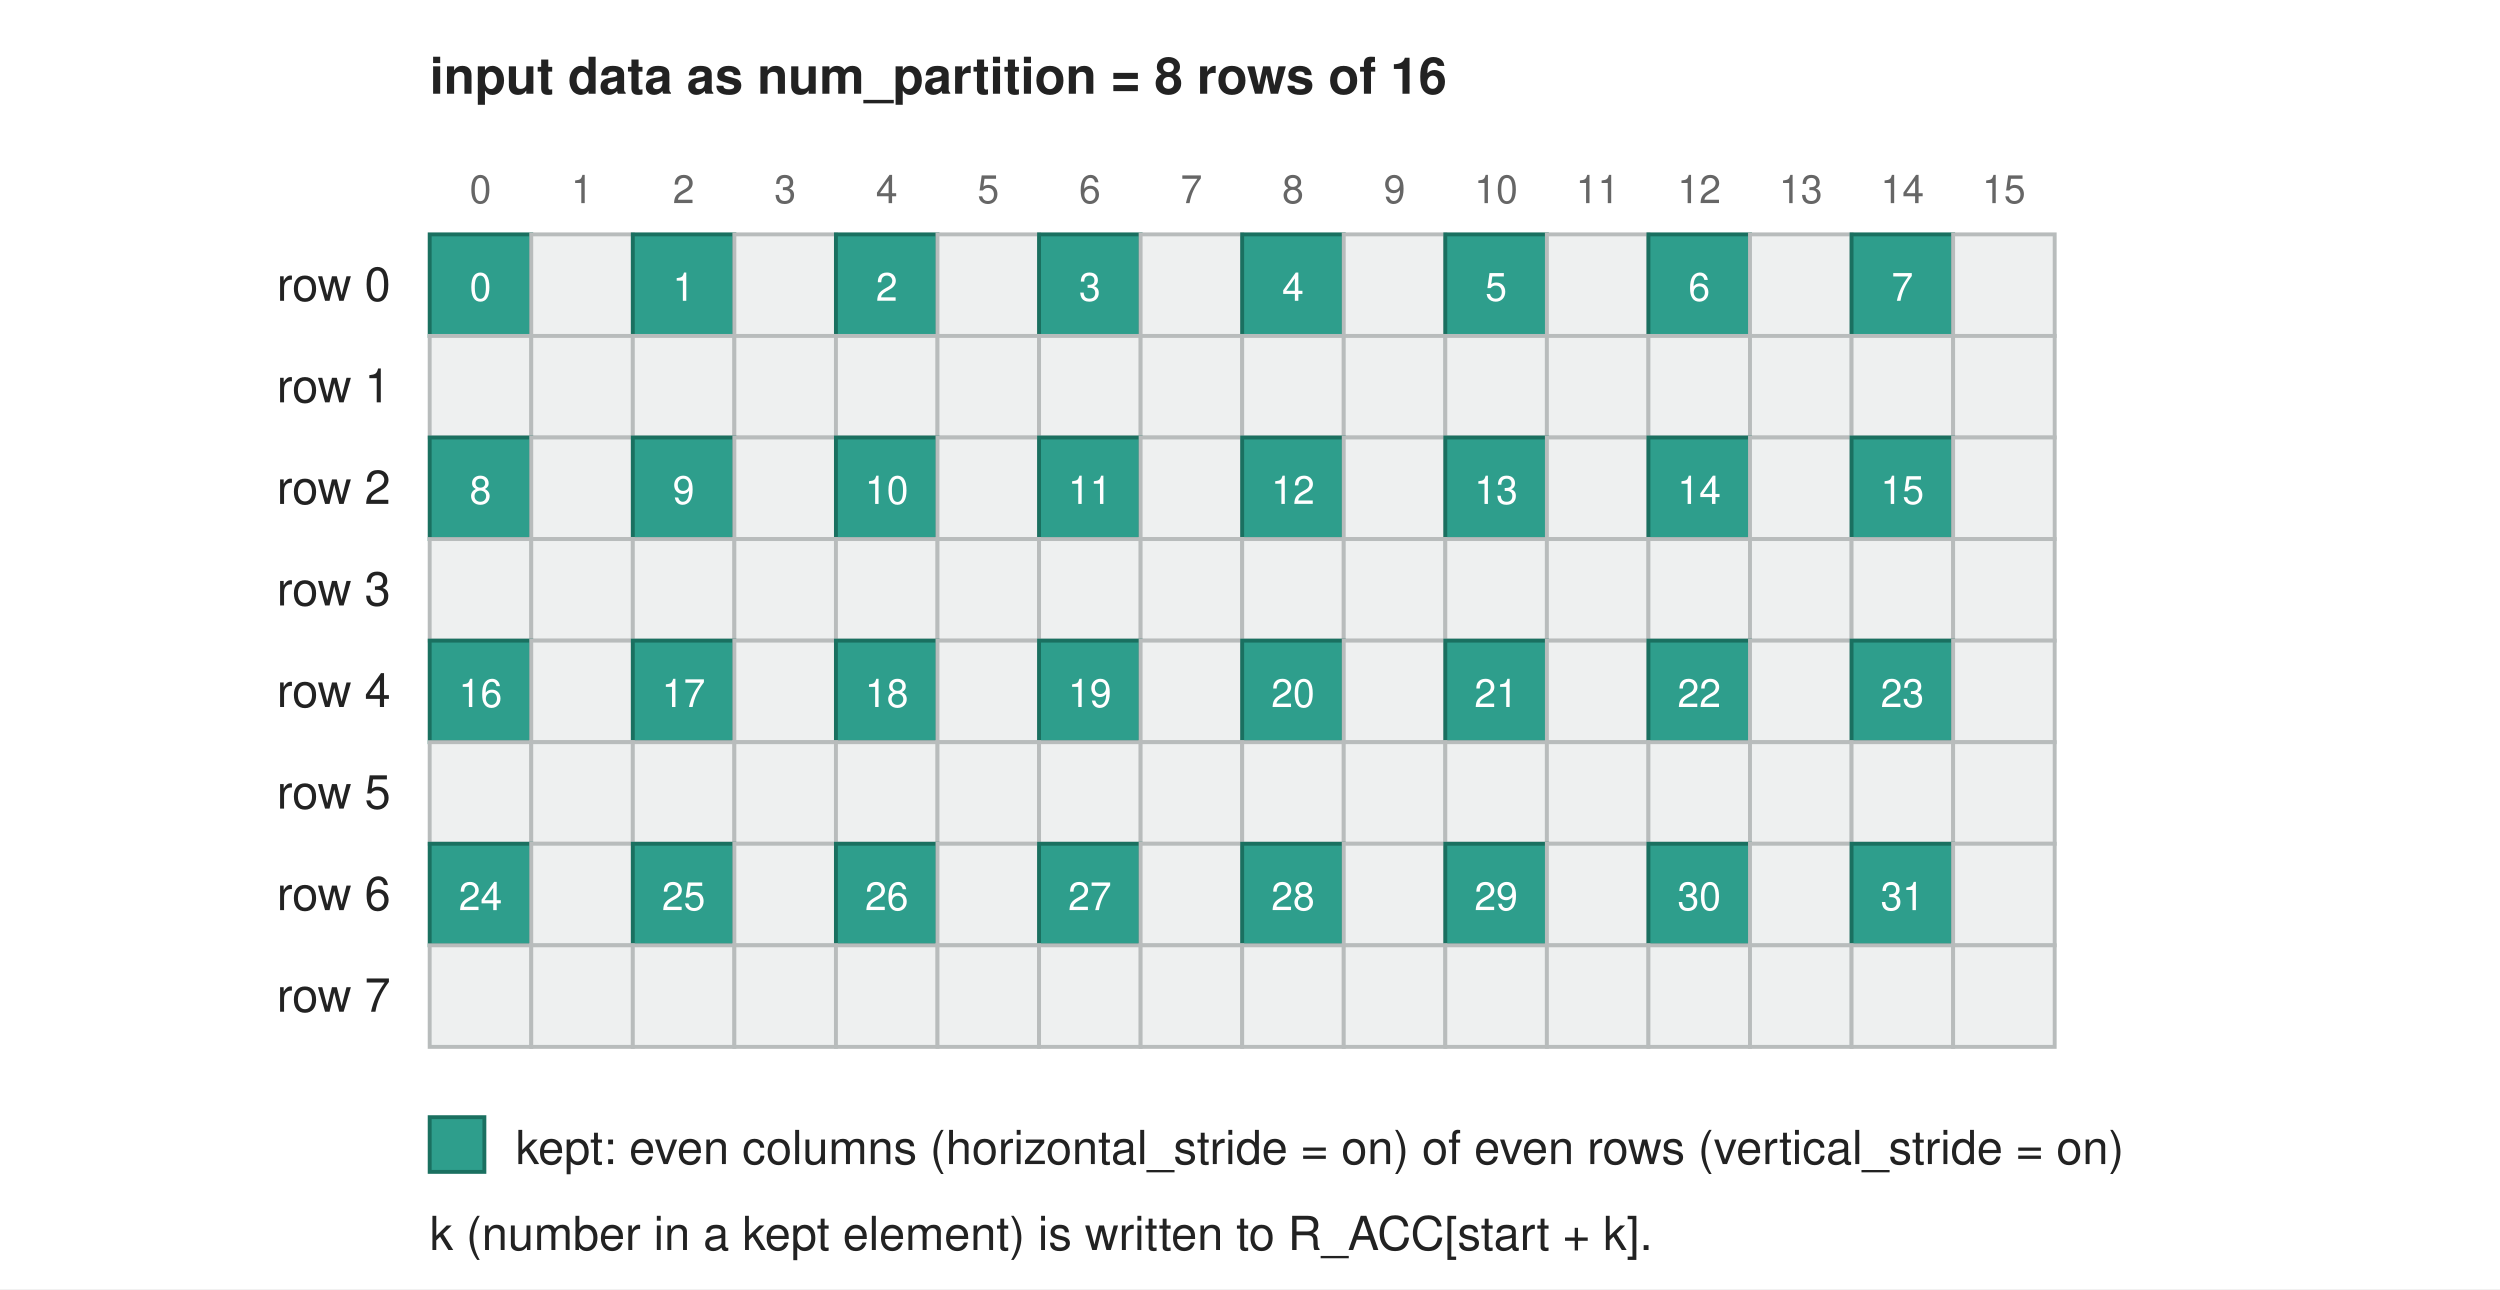
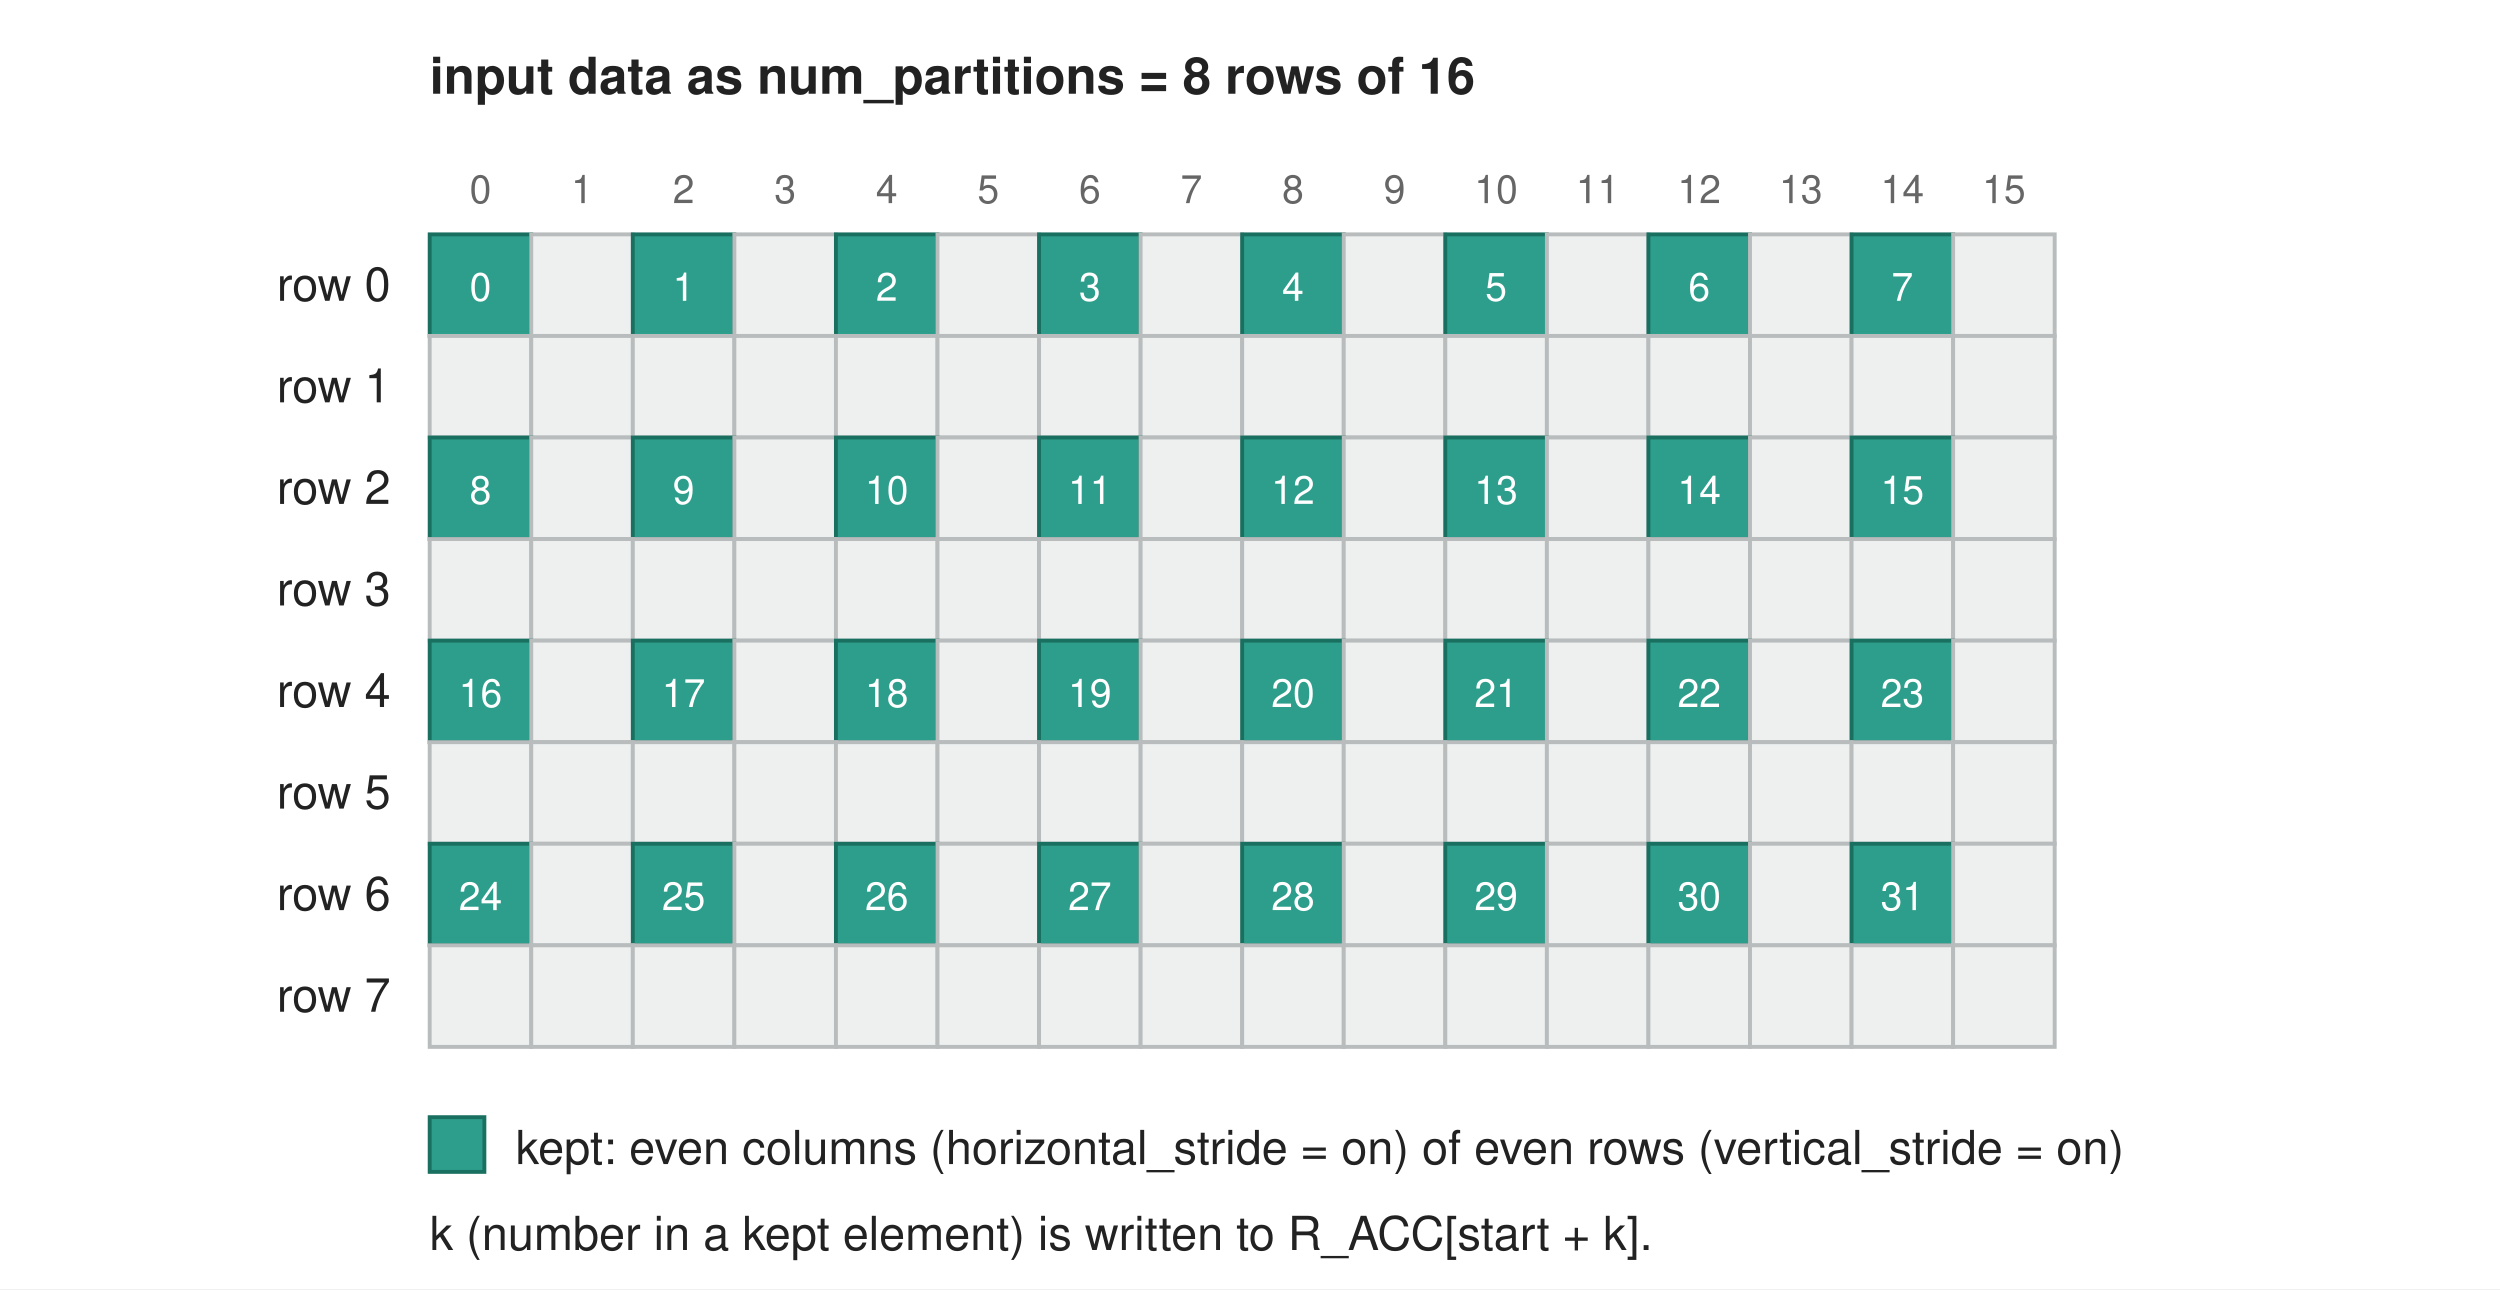
<svg xmlns="http://www.w3.org/2000/svg" viewBox="0 0 640 330" width="640" height="330" font-family="Helvetica, Arial, sans-serif" font-size="13">
  <rect width="640" height="330" fill="#ffffff" />
-   <text x="110" y="24" fill="#222" font-weight="bold">input data as num_partition = 8 rows of 16</text>
+   <text x="110" y="24" fill="#222" font-weight="bold">input data as num_partitions = 8 rows of 16</text>
  <text x="123.0" y="52" text-anchor="middle" fill="#666" font-size="10">0</text>
  <text x="149.0" y="52" text-anchor="middle" fill="#666" font-size="10">1</text>
  <text x="175.0" y="52" text-anchor="middle" fill="#666" font-size="10">2</text>
  <text x="201.0" y="52" text-anchor="middle" fill="#666" font-size="10">3</text>
  <text x="227.0" y="52" text-anchor="middle" fill="#666" font-size="10">4</text>
  <text x="253.0" y="52" text-anchor="middle" fill="#666" font-size="10">5</text>
  <text x="279.0" y="52" text-anchor="middle" fill="#666" font-size="10">6</text>
  <text x="305.0" y="52" text-anchor="middle" fill="#666" font-size="10">7</text>
  <text x="331.0" y="52" text-anchor="middle" fill="#666" font-size="10">8</text>
  <text x="357.0" y="52" text-anchor="middle" fill="#666" font-size="10">9</text>
  <text x="383.0" y="52" text-anchor="middle" fill="#666" font-size="10">10</text>
  <text x="409.0" y="52" text-anchor="middle" fill="#666" font-size="10">11</text>
  <text x="435.0" y="52" text-anchor="middle" fill="#666" font-size="10">12</text>
  <text x="461.0" y="52" text-anchor="middle" fill="#666" font-size="10">13</text>
  <text x="487.0" y="52" text-anchor="middle" fill="#666" font-size="10">14</text>
  <text x="513.0" y="52" text-anchor="middle" fill="#666" font-size="10">15</text>
  <text x="100" y="77" text-anchor="end" fill="#222" font-size="12">row 0</text>
  <rect x="110" y="60" width="26" height="26" fill="#2e9e8c" stroke="#1a7060" />
  <text x="123.0" y="77" text-anchor="middle" fill="#fff" font-size="10">0</text>
  <rect x="136" y="60" width="26" height="26" fill="#eef0f0" stroke="#b8bcbc" />
  <rect x="162" y="60" width="26" height="26" fill="#2e9e8c" stroke="#1a7060" />
  <text x="175.0" y="77" text-anchor="middle" fill="#fff" font-size="10">1</text>
  <rect x="188" y="60" width="26" height="26" fill="#eef0f0" stroke="#b8bcbc" />
  <rect x="214" y="60" width="26" height="26" fill="#2e9e8c" stroke="#1a7060" />
  <text x="227.0" y="77" text-anchor="middle" fill="#fff" font-size="10">2</text>
  <rect x="240" y="60" width="26" height="26" fill="#eef0f0" stroke="#b8bcbc" />
  <rect x="266" y="60" width="26" height="26" fill="#2e9e8c" stroke="#1a7060" />
  <text x="279.0" y="77" text-anchor="middle" fill="#fff" font-size="10">3</text>
  <rect x="292" y="60" width="26" height="26" fill="#eef0f0" stroke="#b8bcbc" />
  <rect x="318" y="60" width="26" height="26" fill="#2e9e8c" stroke="#1a7060" />
  <text x="331.0" y="77" text-anchor="middle" fill="#fff" font-size="10">4</text>
  <rect x="344" y="60" width="26" height="26" fill="#eef0f0" stroke="#b8bcbc" />
  <rect x="370" y="60" width="26" height="26" fill="#2e9e8c" stroke="#1a7060" />
  <text x="383.0" y="77" text-anchor="middle" fill="#fff" font-size="10">5</text>
  <rect x="396" y="60" width="26" height="26" fill="#eef0f0" stroke="#b8bcbc" />
  <rect x="422" y="60" width="26" height="26" fill="#2e9e8c" stroke="#1a7060" />
  <text x="435.0" y="77" text-anchor="middle" fill="#fff" font-size="10">6</text>
  <rect x="448" y="60" width="26" height="26" fill="#eef0f0" stroke="#b8bcbc" />
  <rect x="474" y="60" width="26" height="26" fill="#2e9e8c" stroke="#1a7060" />
  <text x="487.0" y="77" text-anchor="middle" fill="#fff" font-size="10">7</text>
  <rect x="500" y="60" width="26" height="26" fill="#eef0f0" stroke="#b8bcbc" />
  <text x="100" y="103" text-anchor="end" fill="#222" font-size="12">row 1</text>
  <rect x="110" y="86" width="26" height="26" fill="#eef0f0" stroke="#b8bcbc" />
  <rect x="136" y="86" width="26" height="26" fill="#eef0f0" stroke="#b8bcbc" />
  <rect x="162" y="86" width="26" height="26" fill="#eef0f0" stroke="#b8bcbc" />
  <rect x="188" y="86" width="26" height="26" fill="#eef0f0" stroke="#b8bcbc" />
  <rect x="214" y="86" width="26" height="26" fill="#eef0f0" stroke="#b8bcbc" />
  <rect x="240" y="86" width="26" height="26" fill="#eef0f0" stroke="#b8bcbc" />
  <rect x="266" y="86" width="26" height="26" fill="#eef0f0" stroke="#b8bcbc" />
  <rect x="292" y="86" width="26" height="26" fill="#eef0f0" stroke="#b8bcbc" />
  <rect x="318" y="86" width="26" height="26" fill="#eef0f0" stroke="#b8bcbc" />
  <rect x="344" y="86" width="26" height="26" fill="#eef0f0" stroke="#b8bcbc" />
  <rect x="370" y="86" width="26" height="26" fill="#eef0f0" stroke="#b8bcbc" />
  <rect x="396" y="86" width="26" height="26" fill="#eef0f0" stroke="#b8bcbc" />
  <rect x="422" y="86" width="26" height="26" fill="#eef0f0" stroke="#b8bcbc" />
  <rect x="448" y="86" width="26" height="26" fill="#eef0f0" stroke="#b8bcbc" />
  <rect x="474" y="86" width="26" height="26" fill="#eef0f0" stroke="#b8bcbc" />
  <rect x="500" y="86" width="26" height="26" fill="#eef0f0" stroke="#b8bcbc" />
  <text x="100" y="129" text-anchor="end" fill="#222" font-size="12">row 2</text>
  <rect x="110" y="112" width="26" height="26" fill="#2e9e8c" stroke="#1a7060" />
  <text x="123.0" y="129" text-anchor="middle" fill="#fff" font-size="10">8</text>
  <rect x="136" y="112" width="26" height="26" fill="#eef0f0" stroke="#b8bcbc" />
  <rect x="162" y="112" width="26" height="26" fill="#2e9e8c" stroke="#1a7060" />
  <text x="175.0" y="129" text-anchor="middle" fill="#fff" font-size="10">9</text>
  <rect x="188" y="112" width="26" height="26" fill="#eef0f0" stroke="#b8bcbc" />
  <rect x="214" y="112" width="26" height="26" fill="#2e9e8c" stroke="#1a7060" />
  <text x="227.0" y="129" text-anchor="middle" fill="#fff" font-size="10">10</text>
  <rect x="240" y="112" width="26" height="26" fill="#eef0f0" stroke="#b8bcbc" />
  <rect x="266" y="112" width="26" height="26" fill="#2e9e8c" stroke="#1a7060" />
  <text x="279.0" y="129" text-anchor="middle" fill="#fff" font-size="10">11</text>
  <rect x="292" y="112" width="26" height="26" fill="#eef0f0" stroke="#b8bcbc" />
  <rect x="318" y="112" width="26" height="26" fill="#2e9e8c" stroke="#1a7060" />
  <text x="331.0" y="129" text-anchor="middle" fill="#fff" font-size="10">12</text>
  <rect x="344" y="112" width="26" height="26" fill="#eef0f0" stroke="#b8bcbc" />
  <rect x="370" y="112" width="26" height="26" fill="#2e9e8c" stroke="#1a7060" />
  <text x="383.0" y="129" text-anchor="middle" fill="#fff" font-size="10">13</text>
  <rect x="396" y="112" width="26" height="26" fill="#eef0f0" stroke="#b8bcbc" />
  <rect x="422" y="112" width="26" height="26" fill="#2e9e8c" stroke="#1a7060" />
  <text x="435.0" y="129" text-anchor="middle" fill="#fff" font-size="10">14</text>
  <rect x="448" y="112" width="26" height="26" fill="#eef0f0" stroke="#b8bcbc" />
  <rect x="474" y="112" width="26" height="26" fill="#2e9e8c" stroke="#1a7060" />
  <text x="487.0" y="129" text-anchor="middle" fill="#fff" font-size="10">15</text>
  <rect x="500" y="112" width="26" height="26" fill="#eef0f0" stroke="#b8bcbc" />
  <text x="100" y="155" text-anchor="end" fill="#222" font-size="12">row 3</text>
  <rect x="110" y="138" width="26" height="26" fill="#eef0f0" stroke="#b8bcbc" />
  <rect x="136" y="138" width="26" height="26" fill="#eef0f0" stroke="#b8bcbc" />
  <rect x="162" y="138" width="26" height="26" fill="#eef0f0" stroke="#b8bcbc" />
  <rect x="188" y="138" width="26" height="26" fill="#eef0f0" stroke="#b8bcbc" />
  <rect x="214" y="138" width="26" height="26" fill="#eef0f0" stroke="#b8bcbc" />
  <rect x="240" y="138" width="26" height="26" fill="#eef0f0" stroke="#b8bcbc" />
  <rect x="266" y="138" width="26" height="26" fill="#eef0f0" stroke="#b8bcbc" />
  <rect x="292" y="138" width="26" height="26" fill="#eef0f0" stroke="#b8bcbc" />
  <rect x="318" y="138" width="26" height="26" fill="#eef0f0" stroke="#b8bcbc" />
  <rect x="344" y="138" width="26" height="26" fill="#eef0f0" stroke="#b8bcbc" />
  <rect x="370" y="138" width="26" height="26" fill="#eef0f0" stroke="#b8bcbc" />
  <rect x="396" y="138" width="26" height="26" fill="#eef0f0" stroke="#b8bcbc" />
  <rect x="422" y="138" width="26" height="26" fill="#eef0f0" stroke="#b8bcbc" />
  <rect x="448" y="138" width="26" height="26" fill="#eef0f0" stroke="#b8bcbc" />
  <rect x="474" y="138" width="26" height="26" fill="#eef0f0" stroke="#b8bcbc" />
  <rect x="500" y="138" width="26" height="26" fill="#eef0f0" stroke="#b8bcbc" />
  <text x="100" y="181" text-anchor="end" fill="#222" font-size="12">row 4</text>
  <rect x="110" y="164" width="26" height="26" fill="#2e9e8c" stroke="#1a7060" />
  <text x="123.0" y="181" text-anchor="middle" fill="#fff" font-size="10">16</text>
  <rect x="136" y="164" width="26" height="26" fill="#eef0f0" stroke="#b8bcbc" />
  <rect x="162" y="164" width="26" height="26" fill="#2e9e8c" stroke="#1a7060" />
  <text x="175.0" y="181" text-anchor="middle" fill="#fff" font-size="10">17</text>
  <rect x="188" y="164" width="26" height="26" fill="#eef0f0" stroke="#b8bcbc" />
  <rect x="214" y="164" width="26" height="26" fill="#2e9e8c" stroke="#1a7060" />
  <text x="227.0" y="181" text-anchor="middle" fill="#fff" font-size="10">18</text>
  <rect x="240" y="164" width="26" height="26" fill="#eef0f0" stroke="#b8bcbc" />
  <rect x="266" y="164" width="26" height="26" fill="#2e9e8c" stroke="#1a7060" />
  <text x="279.0" y="181" text-anchor="middle" fill="#fff" font-size="10">19</text>
  <rect x="292" y="164" width="26" height="26" fill="#eef0f0" stroke="#b8bcbc" />
  <rect x="318" y="164" width="26" height="26" fill="#2e9e8c" stroke="#1a7060" />
  <text x="331.0" y="181" text-anchor="middle" fill="#fff" font-size="10">20</text>
  <rect x="344" y="164" width="26" height="26" fill="#eef0f0" stroke="#b8bcbc" />
  <rect x="370" y="164" width="26" height="26" fill="#2e9e8c" stroke="#1a7060" />
  <text x="383.0" y="181" text-anchor="middle" fill="#fff" font-size="10">21</text>
  <rect x="396" y="164" width="26" height="26" fill="#eef0f0" stroke="#b8bcbc" />
  <rect x="422" y="164" width="26" height="26" fill="#2e9e8c" stroke="#1a7060" />
  <text x="435.0" y="181" text-anchor="middle" fill="#fff" font-size="10">22</text>
  <rect x="448" y="164" width="26" height="26" fill="#eef0f0" stroke="#b8bcbc" />
  <rect x="474" y="164" width="26" height="26" fill="#2e9e8c" stroke="#1a7060" />
  <text x="487.0" y="181" text-anchor="middle" fill="#fff" font-size="10">23</text>
  <rect x="500" y="164" width="26" height="26" fill="#eef0f0" stroke="#b8bcbc" />
  <text x="100" y="207" text-anchor="end" fill="#222" font-size="12">row 5</text>
  <rect x="110" y="190" width="26" height="26" fill="#eef0f0" stroke="#b8bcbc" />
  <rect x="136" y="190" width="26" height="26" fill="#eef0f0" stroke="#b8bcbc" />
  <rect x="162" y="190" width="26" height="26" fill="#eef0f0" stroke="#b8bcbc" />
  <rect x="188" y="190" width="26" height="26" fill="#eef0f0" stroke="#b8bcbc" />
  <rect x="214" y="190" width="26" height="26" fill="#eef0f0" stroke="#b8bcbc" />
  <rect x="240" y="190" width="26" height="26" fill="#eef0f0" stroke="#b8bcbc" />
  <rect x="266" y="190" width="26" height="26" fill="#eef0f0" stroke="#b8bcbc" />
  <rect x="292" y="190" width="26" height="26" fill="#eef0f0" stroke="#b8bcbc" />
  <rect x="318" y="190" width="26" height="26" fill="#eef0f0" stroke="#b8bcbc" />
  <rect x="344" y="190" width="26" height="26" fill="#eef0f0" stroke="#b8bcbc" />
  <rect x="370" y="190" width="26" height="26" fill="#eef0f0" stroke="#b8bcbc" />
  <rect x="396" y="190" width="26" height="26" fill="#eef0f0" stroke="#b8bcbc" />
  <rect x="422" y="190" width="26" height="26" fill="#eef0f0" stroke="#b8bcbc" />
  <rect x="448" y="190" width="26" height="26" fill="#eef0f0" stroke="#b8bcbc" />
  <rect x="474" y="190" width="26" height="26" fill="#eef0f0" stroke="#b8bcbc" />
  <rect x="500" y="190" width="26" height="26" fill="#eef0f0" stroke="#b8bcbc" />
  <text x="100" y="233" text-anchor="end" fill="#222" font-size="12">row 6</text>
  <rect x="110" y="216" width="26" height="26" fill="#2e9e8c" stroke="#1a7060" />
  <text x="123.0" y="233" text-anchor="middle" fill="#fff" font-size="10">24</text>
  <rect x="136" y="216" width="26" height="26" fill="#eef0f0" stroke="#b8bcbc" />
  <rect x="162" y="216" width="26" height="26" fill="#2e9e8c" stroke="#1a7060" />
  <text x="175.0" y="233" text-anchor="middle" fill="#fff" font-size="10">25</text>
  <rect x="188" y="216" width="26" height="26" fill="#eef0f0" stroke="#b8bcbc" />
  <rect x="214" y="216" width="26" height="26" fill="#2e9e8c" stroke="#1a7060" />
  <text x="227.0" y="233" text-anchor="middle" fill="#fff" font-size="10">26</text>
  <rect x="240" y="216" width="26" height="26" fill="#eef0f0" stroke="#b8bcbc" />
  <rect x="266" y="216" width="26" height="26" fill="#2e9e8c" stroke="#1a7060" />
  <text x="279.0" y="233" text-anchor="middle" fill="#fff" font-size="10">27</text>
  <rect x="292" y="216" width="26" height="26" fill="#eef0f0" stroke="#b8bcbc" />
  <rect x="318" y="216" width="26" height="26" fill="#2e9e8c" stroke="#1a7060" />
  <text x="331.0" y="233" text-anchor="middle" fill="#fff" font-size="10">28</text>
  <rect x="344" y="216" width="26" height="26" fill="#eef0f0" stroke="#b8bcbc" />
  <rect x="370" y="216" width="26" height="26" fill="#2e9e8c" stroke="#1a7060" />
  <text x="383.0" y="233" text-anchor="middle" fill="#fff" font-size="10">29</text>
  <rect x="396" y="216" width="26" height="26" fill="#eef0f0" stroke="#b8bcbc" />
  <rect x="422" y="216" width="26" height="26" fill="#2e9e8c" stroke="#1a7060" />
  <text x="435.0" y="233" text-anchor="middle" fill="#fff" font-size="10">30</text>
  <rect x="448" y="216" width="26" height="26" fill="#eef0f0" stroke="#b8bcbc" />
  <rect x="474" y="216" width="26" height="26" fill="#2e9e8c" stroke="#1a7060" />
  <text x="487.0" y="233" text-anchor="middle" fill="#fff" font-size="10">31</text>
  <rect x="500" y="216" width="26" height="26" fill="#eef0f0" stroke="#b8bcbc" />
  <text x="100" y="259" text-anchor="end" fill="#222" font-size="12">row 7</text>
  <rect x="110" y="242" width="26" height="26" fill="#eef0f0" stroke="#b8bcbc" />
  <rect x="136" y="242" width="26" height="26" fill="#eef0f0" stroke="#b8bcbc" />
  <rect x="162" y="242" width="26" height="26" fill="#eef0f0" stroke="#b8bcbc" />
  <rect x="188" y="242" width="26" height="26" fill="#eef0f0" stroke="#b8bcbc" />
  <rect x="214" y="242" width="26" height="26" fill="#eef0f0" stroke="#b8bcbc" />
  <rect x="240" y="242" width="26" height="26" fill="#eef0f0" stroke="#b8bcbc" />
  <rect x="266" y="242" width="26" height="26" fill="#eef0f0" stroke="#b8bcbc" />
  <rect x="292" y="242" width="26" height="26" fill="#eef0f0" stroke="#b8bcbc" />
  <rect x="318" y="242" width="26" height="26" fill="#eef0f0" stroke="#b8bcbc" />
  <rect x="344" y="242" width="26" height="26" fill="#eef0f0" stroke="#b8bcbc" />
  <rect x="370" y="242" width="26" height="26" fill="#eef0f0" stroke="#b8bcbc" />
  <rect x="396" y="242" width="26" height="26" fill="#eef0f0" stroke="#b8bcbc" />
  <rect x="422" y="242" width="26" height="26" fill="#eef0f0" stroke="#b8bcbc" />
  <rect x="448" y="242" width="26" height="26" fill="#eef0f0" stroke="#b8bcbc" />
  <rect x="474" y="242" width="26" height="26" fill="#eef0f0" stroke="#b8bcbc" />
  <rect x="500" y="242" width="26" height="26" fill="#eef0f0" stroke="#b8bcbc" />
  <rect x="110" y="286" width="14" height="14" fill="#2e9e8c" stroke="#1a7060" />
  <text x="132" y="298" fill="#222" font-size="12">kept: even columns (horizontal_stride = on) of even rows (vertical_stride = on)</text>
  <text x="110" y="320" fill="#222" font-size="12">k (number in a kept element) is written to R_ACC[start + k].</text>
</svg>
